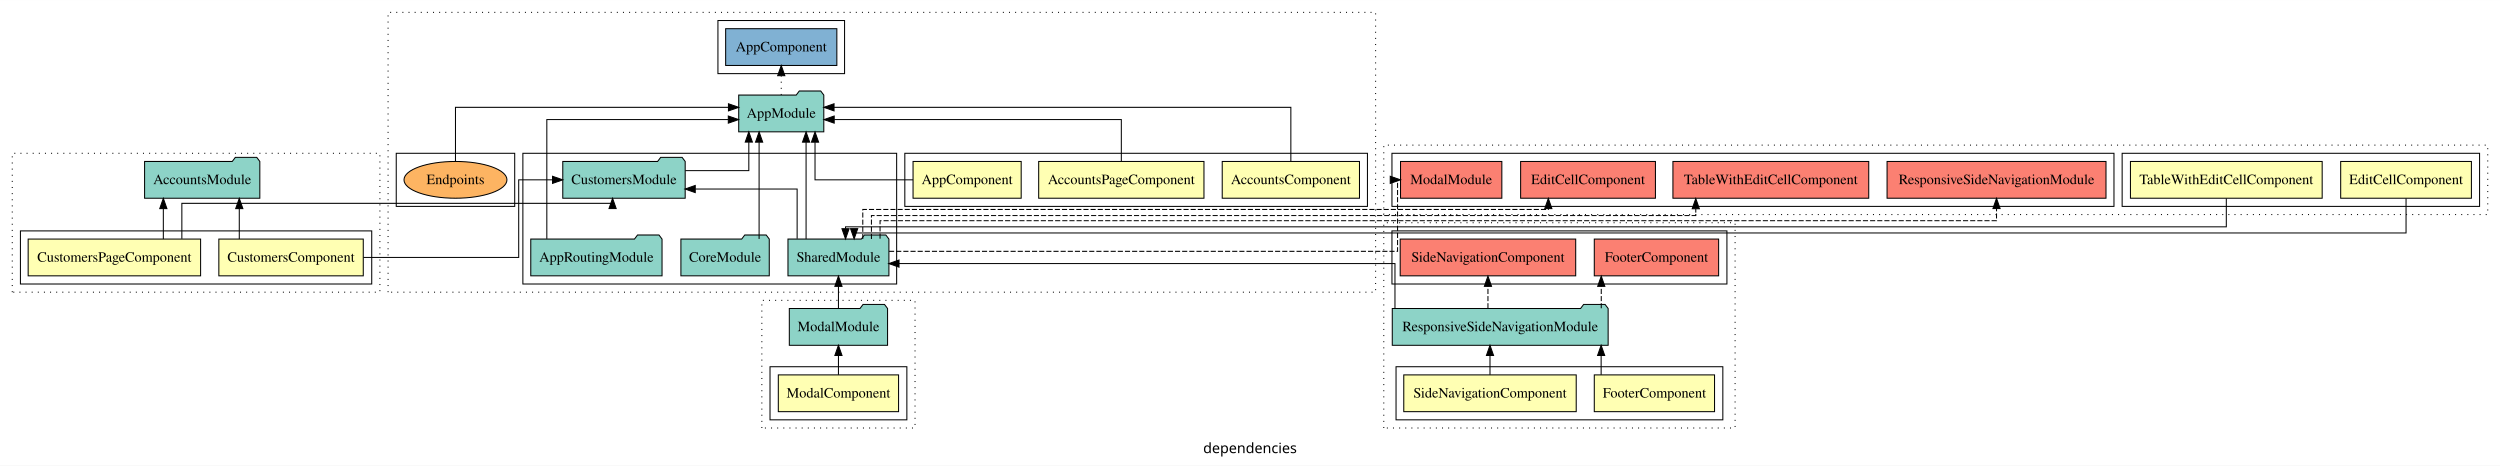
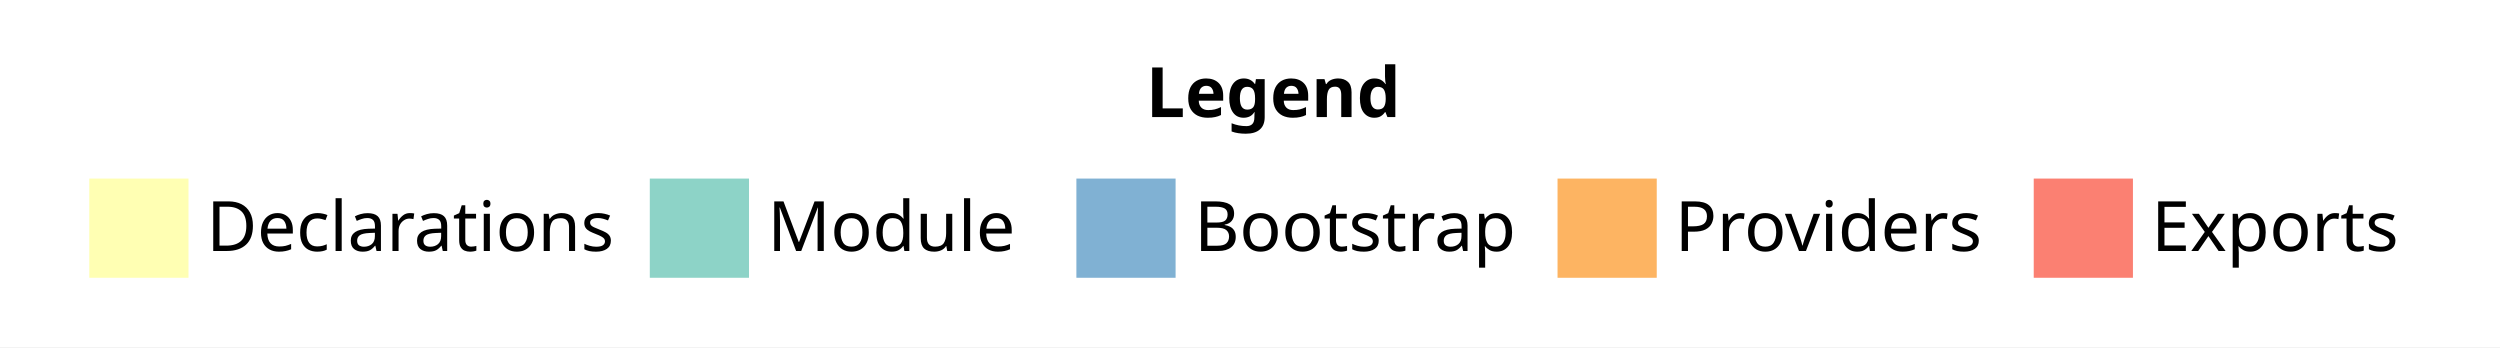
- <svg xmlns="http://www.w3.org/2000/svg" width="2448pt" height="456pt" viewBox="0.00 0.00 2448.00 455.80">
-   <g id="graph0" class="graph" transform="scale(1 1) rotate(0) translate(4 451.8)">
-     <polygon fill="white" stroke="transparent" points="-4,4 -4,-451.8 2444,-451.8 2444,4 -4,4" />
-     <text text-anchor="middle" x="1220" y="-8.2" font-family="sans-serif" font-size="14.00">dependencies</text>
-     <g id="clust1" class="cluster">
-       <polygon fill="none" stroke="black" stroke-dasharray="1,5" points="8,-165.8 8,-301.8 368,-301.8 368,-165.8 8,-165.8" />
-     </g>
-     <g id="clust2" class="cluster">
-       <polygon fill="none" stroke="black" points="16,-173.8 16,-225.8 360,-225.8 360,-173.8 16,-173.8" />
-     </g>
-     <g id="clust15" class="cluster">
-       <polygon fill="none" stroke="black" stroke-dasharray="1,5" points="376,-165.8 376,-439.8 1343,-439.8 1343,-165.8 376,-165.8" />
-     </g>
-     <g id="clust16" class="cluster">
-       <polygon fill="none" stroke="black" points="882,-249.8 882,-301.8 1335,-301.8 1335,-249.8 882,-249.8" />
-     </g>
-     <g id="clust20" class="cluster">
-       <polygon fill="none" stroke="black" points="508,-173.8 508,-301.8 874,-301.8 874,-173.8 508,-173.8" />
-     </g>
-     <g id="clust22" class="cluster">
-       <polygon fill="none" stroke="black" points="699,-379.8 699,-431.8 823,-431.8 823,-379.8 699,-379.8" />
-     </g>
-     <g id="clust23" class="cluster">
-       <polygon fill="none" stroke="black" points="384,-249.8 384,-301.8 500,-301.8 500,-249.8 384,-249.8" />
-     </g>
-     <g id="clust50" class="cluster">
-       <polygon fill="none" stroke="black" stroke-dasharray="1,5" points="742,-32.8 742,-157.8 892,-157.8 892,-32.8 742,-32.8" />
-     </g>
-     <g id="clust51" class="cluster">
-       <polygon fill="none" stroke="black" points="750,-40.8 750,-92.8 884,-92.8 884,-40.8 750,-40.8" />
-     </g>
-     <g id="clust57" class="cluster">
-       <polygon fill="none" stroke="black" stroke-dasharray="1,5" points="1351,-32.8 1351,-233.8 1695,-233.8 1695,-32.8 1351,-32.8" />
-     </g>
-     <g id="clust58" class="cluster">
-       <polygon fill="none" stroke="black" points="1363,-40.8 1363,-92.8 1683,-92.8 1683,-40.8 1363,-40.8" />
-     </g>
-     <g id="clust62" class="cluster">
-       <polygon fill="none" stroke="black" points="1359,-173.8 1359,-225.8 1687,-225.8 1687,-173.8 1359,-173.8" />
-     </g>
-     <g id="clust65" class="cluster">
-       <polygon fill="none" stroke="black" stroke-dasharray="1,5" points="1351,-241.8 1351,-309.8 2432,-309.8 2432,-241.8 1351,-241.8" />
-     </g>
-     <g id="clust66" class="cluster">
-       <polygon fill="none" stroke="black" points="2074,-249.8 2074,-301.8 2424,-301.8 2424,-249.8 2074,-249.8" />
-     </g>
-     <g id="clust70" class="cluster">
-       <polygon fill="none" stroke="black" points="1359,-249.8 1359,-301.8 2066,-301.8 2066,-249.8 1359,-249.8" />
-     </g>
-     <g id="node1" class="node">
-       <polygon fill="#ffffb3" stroke="black" points="351.71,-217.8 210.29,-217.8 210.29,-181.8 351.71,-181.8 351.71,-217.8" />
-       <text text-anchor="middle" x="281" y="-195.6" font-family="Times,serif" font-size="14.00">CustomersComponent</text>
-     </g>
-     <g id="node3" class="node">
-       <polygon fill="#8dd3c7" stroke="black" points="250.42,-293.8 247.42,-297.8 226.42,-297.8 223.42,-293.8 137.58,-293.8 137.58,-257.8 250.42,-257.8 250.42,-293.8" />
-       <text text-anchor="middle" x="194" y="-271.6" font-family="Times,serif" font-size="14.00">AccountsModule</text>
-     </g>
-     <g id="edge1" class="edge">
-       <path fill="none" stroke="black" d="M230.3,-217.81C230.3,-217.81 230.3,-247.65 230.3,-247.65" />
-       <polygon fill="black" stroke="black" points="226.8,-247.65 230.3,-257.65 233.8,-247.65 226.8,-247.65" />
-     </g>
-     <g id="node10" class="node">
-       <polygon fill="#8dd3c7" stroke="black" points="666.93,-293.8 663.93,-297.8 642.93,-297.8 639.93,-293.8 547.07,-293.8 547.07,-257.8 666.93,-257.8 666.93,-293.8" />
-       <text text-anchor="middle" x="607" y="-271.6" font-family="Times,serif" font-size="14.00">CustomersModule</text>
-     </g>
-     <g id="edge12" class="edge">
-       <path fill="none" stroke="black" d="M351.84,-199.8C417.11,-199.8 503.91,-199.8 503.91,-199.8 503.91,-199.8 503.91,-275.8 503.91,-275.8 503.91,-275.8 537.03,-275.8 537.03,-275.8" />
-       <polygon fill="black" stroke="black" points="537.03,-279.3 547.03,-275.8 537.03,-272.3 537.03,-279.3" />
-     </g>
-     <g id="node2" class="node">
-       <polygon fill="#ffffb3" stroke="black" points="192.43,-217.8 23.57,-217.8 23.57,-181.8 192.43,-181.8 192.43,-217.8" />
-       <text text-anchor="middle" x="108" y="-195.6" font-family="Times,serif" font-size="14.00">CustomersPageComponent</text>
-     </g>
-     <g id="edge2" class="edge">
-       <path fill="none" stroke="black" d="M155.93,-217.81C155.93,-217.81 155.93,-247.65 155.93,-247.65" />
-       <polygon fill="black" stroke="black" points="152.43,-247.65 155.93,-257.65 159.43,-247.65 152.43,-247.65" />
-     </g>
-     <g id="edge13" class="edge">
-       <path fill="none" stroke="black" d="M174.07,-218.04C174.07,-233.37 174.07,-252.8 174.07,-252.8 174.07,-252.8 595.84,-252.8 595.84,-252.8 595.84,-252.8 595.84,-253.29 595.84,-253.29" />
-       <polygon fill="black" stroke="black" points="592.34,-247.68 595.84,-257.68 599.34,-247.68 592.34,-247.68" />
-     </g>
-     <g id="node4" class="node">
-       <polygon fill="#ffffb3" stroke="black" points="1327.2,-293.8 1192.8,-293.8 1192.8,-257.8 1327.2,-257.8 1327.2,-293.8" />
-       <text text-anchor="middle" x="1260" y="-271.6" font-family="Times,serif" font-size="14.00">AccountsComponent</text>
-     </g>
-     <g id="node7" class="node">
-       <polygon fill="#8dd3c7" stroke="black" points="802.66,-358.8 799.66,-362.8 778.66,-362.8 775.66,-358.8 719.34,-358.8 719.34,-322.8 802.66,-322.8 802.66,-358.8" />
-       <text text-anchor="middle" x="761" y="-336.6" font-family="Times,serif" font-size="14.00">AppModule</text>
-     </g>
-     <g id="edge3" class="edge">
-       <path fill="none" stroke="black" d="M1260,-294.08C1260,-315.12 1260,-346.8 1260,-346.8 1260,-346.8 812.69,-346.8 812.69,-346.8" />
-       <polygon fill="black" stroke="black" points="812.69,-343.3 802.69,-346.8 812.69,-350.3 812.69,-343.3" />
-     </g>
-     <g id="node5" class="node">
-       <polygon fill="#ffffb3" stroke="black" points="1174.92,-293.8 1013.08,-293.8 1013.08,-257.8 1174.92,-257.8 1174.92,-293.8" />
-       <text text-anchor="middle" x="1094" y="-271.6" font-family="Times,serif" font-size="14.00">AccountsPageComponent</text>
-     </g>
-     <g id="edge4" class="edge">
-       <path fill="none" stroke="black" d="M1094,-293.82C1094,-311.17 1094,-334.8 1094,-334.8 1094,-334.8 812.84,-334.8 812.84,-334.8" />
-       <polygon fill="black" stroke="black" points="812.84,-331.3 802.84,-334.8 812.84,-338.3 812.84,-331.3" />
-     </g>
-     <g id="node6" class="node">
-       <polygon fill="#ffffb3" stroke="black" points="995.94,-293.8 890.06,-293.8 890.06,-257.8 995.94,-257.8 995.94,-293.8" />
-       <text text-anchor="middle" x="943" y="-271.6" font-family="Times,serif" font-size="14.00">AppComponent</text>
-     </g>
-     <g id="edge5" class="edge">
-       <path fill="none" stroke="black" d="M890.07,-275.8C847.27,-275.8 794.07,-275.8 794.07,-275.8 794.07,-275.8 794.07,-312.69 794.07,-312.69" />
-       <polygon fill="black" stroke="black" points="790.57,-312.69 794.07,-322.69 797.57,-312.69 790.57,-312.69" />
-     </g>
-     <g id="node12" class="node">
-       <polygon fill="#80b1d3" stroke="black" points="815.44,-423.8 706.56,-423.8 706.56,-387.8 815.44,-387.8 815.44,-423.8" />
-       <text text-anchor="middle" x="761" y="-401.6" font-family="Times,serif" font-size="14.00">AppComponent </text>
-     </g>
-     <g id="edge10" class="edge">
-       <path fill="none" stroke="black" stroke-dasharray="1,5" d="M761,-358.91C761,-358.91 761,-377.79 761,-377.79" />
-       <polygon fill="black" stroke="black" points="757.5,-377.79 761,-387.79 764.5,-377.79 757.5,-377.79" />
-     </g>
-     <g id="node8" class="node">
-       <polygon fill="#8dd3c7" stroke="black" points="644.27,-217.8 641.27,-221.8 620.27,-221.8 617.27,-217.8 515.73,-217.8 515.73,-181.8 644.27,-181.8 644.27,-217.8" />
-       <text text-anchor="middle" x="580" y="-195.6" font-family="Times,serif" font-size="14.00">AppRoutingModule</text>
-     </g>
-     <g id="edge6" class="edge">
-       <path fill="none" stroke="black" d="M531.45,-218.01C531.45,-254.86 531.45,-334.8 531.45,-334.8 531.45,-334.8 709.16,-334.8 709.16,-334.8" />
-       <polygon fill="black" stroke="black" points="709.16,-338.3 719.16,-334.8 709.16,-331.3 709.16,-338.3" />
-     </g>
-     <g id="node9" class="node">
-       <polygon fill="#8dd3c7" stroke="black" points="749.26,-217.8 746.26,-221.8 725.26,-221.8 722.26,-217.8 662.74,-217.8 662.74,-181.8 749.26,-181.8 749.26,-217.8" />
-       <text text-anchor="middle" x="706" y="-195.6" font-family="Times,serif" font-size="14.00">CoreModule</text>
-     </g>
-     <g id="edge7" class="edge">
-       <path fill="none" stroke="black" d="M739.31,-217.94C739.31,-217.94 739.31,-312.73 739.31,-312.73" />
-       <polygon fill="black" stroke="black" points="735.81,-312.72 739.31,-322.73 742.81,-312.73 735.81,-312.72" />
-     </g>
-     <g id="edge8" class="edge">
-       <path fill="none" stroke="black" d="M667.05,-284.8C697.96,-284.8 729.24,-284.8 729.24,-284.8 729.24,-284.8 729.24,-312.77 729.24,-312.77" />
-       <polygon fill="black" stroke="black" points="725.74,-312.77 729.24,-322.77 732.74,-312.77 725.74,-312.77" />
-     </g>
-     <g id="node11" class="node">
-       <polygon fill="#8dd3c7" stroke="black" points="866.42,-217.8 863.42,-221.8 842.42,-221.8 839.42,-217.8 767.58,-217.8 767.58,-181.8 866.42,-181.8 866.42,-217.8" />
-       <text text-anchor="middle" x="817" y="-195.6" font-family="Times,serif" font-size="14.00">SharedModule</text>
-     </g>
-     <g id="edge9" class="edge">
-       <path fill="none" stroke="black" d="M785.31,-217.94C785.31,-217.94 785.31,-312.73 785.31,-312.73" />
-       <polygon fill="black" stroke="black" points="781.81,-312.72 785.31,-322.73 788.81,-312.73 781.81,-312.72" />
-     </g>
-     <g id="edge14" class="edge">
-       <path fill="none" stroke="black" d="M776.55,-218.11C776.55,-237.95 776.55,-266.8 776.55,-266.8 776.55,-266.8 676.78,-266.8 676.78,-266.8" />
-       <polygon fill="black" stroke="black" points="676.78,-263.3 666.78,-266.8 676.78,-270.3 676.78,-263.3" />
-     </g>
-     <g id="node23" class="node">
-       <polygon fill="#fb8072" stroke="black" points="1617,-293.8 1485,-293.8 1485,-257.8 1617,-257.8 1617,-293.8" />
-       <text text-anchor="middle" x="1551" y="-271.6" font-family="Times,serif" font-size="14.00">EditCellComponent </text>
-     </g>
-     <g id="edge24" class="edge">
-       <path fill="none" stroke="black" stroke-dasharray="5,2" d="M840.84,-217.84C840.84,-231.09 840.84,-246.8 840.84,-246.8 840.84,-246.8 1512.11,-246.8 1512.11,-246.8 1512.11,-246.8 1512.11,-247.88 1512.11,-247.88" />
-       <polygon fill="black" stroke="black" points="1508.61,-247.6 1512.11,-257.6 1515.61,-247.6 1508.61,-247.6" />
-     </g>
-     <g id="node24" class="node">
-       <polygon fill="#fb8072" stroke="black" points="1466.6,-293.8 1367.4,-293.8 1367.4,-257.8 1466.6,-257.8 1466.6,-293.8" />
-       <text text-anchor="middle" x="1417" y="-271.6" font-family="Times,serif" font-size="14.00">ModalModule </text>
-     </g>
-     <g id="edge25" class="edge">
-       <path fill="none" stroke="black" stroke-dasharray="5,2" d="M866.55,-205.8C1001.32,-205.8 1364.49,-205.8 1364.49,-205.8 1364.49,-205.8 1364.49,-275.8 1364.49,-275.8 1364.49,-275.8 1364.77,-275.8 1364.77,-275.8" />
-       <polygon fill="black" stroke="black" points="1357.32,-279.3 1367.32,-275.8 1357.32,-272.3 1357.32,-279.3" />
-     </g>
-     <g id="node25" class="node">
-       <polygon fill="#fb8072" stroke="black" points="2058.19,-293.8 1843.81,-293.8 1843.81,-257.8 2058.19,-257.8 2058.19,-293.8" />
-       <text text-anchor="middle" x="1951" y="-271.6" font-family="Times,serif" font-size="14.00">ResponsiveSideNavigationModule </text>
-     </g>
-     <g id="edge26" class="edge">
-       <path fill="none" stroke="black" stroke-dasharray="5,2" d="M857.75,-218.22C857.75,-227.08 857.75,-235.8 857.75,-235.8 857.75,-235.8 1951,-235.8 1951,-235.8 1951,-235.8 1951,-247.67 1951,-247.67" />
-       <polygon fill="black" stroke="black" points="1947.5,-247.67 1951,-257.67 1954.5,-247.67 1947.5,-247.67" />
-     </g>
-     <g id="node26" class="node">
-       <polygon fill="#fb8072" stroke="black" points="1825.87,-293.8 1634.13,-293.8 1634.13,-257.8 1825.87,-257.8 1825.87,-293.8" />
-       <text text-anchor="middle" x="1730" y="-271.6" font-family="Times,serif" font-size="14.00">TableWithEditCellComponent </text>
-     </g>
-     <g id="edge27" class="edge">
-       <path fill="none" stroke="black" stroke-dasharray="5,2" d="M849.3,-217.9C849.3,-228.89 849.3,-240.8 849.3,-240.8 849.3,-240.8 1656.5,-240.8 1656.5,-240.8 1656.5,-240.8 1656.5,-247.48 1656.5,-247.48" />
-       <polygon fill="black" stroke="black" points="1653,-247.48 1656.5,-257.48 1660,-247.48 1653,-247.48" />
-     </g>
-     <g id="node13" class="node">
-       <ellipse fill="#fdb462" stroke="black" cx="442" cy="-275.8" rx="50.4" ry="18" />
-       <text text-anchor="middle" x="442" y="-271.6" font-family="Times,serif" font-size="14.00">Endpoints</text>
-     </g>
-     <g id="edge11" class="edge">
-       <path fill="none" stroke="black" d="M442,-294.08C442,-315.12 442,-346.8 442,-346.8 442,-346.8 709.3,-346.8 709.3,-346.8" />
-       <polygon fill="black" stroke="black" points="709.3,-350.3 719.3,-346.8 709.3,-343.3 709.3,-350.3" />
-     </g>
-     <g id="node14" class="node">
-       <polygon fill="#ffffb3" stroke="black" points="875.88,-84.8 758.12,-84.8 758.12,-48.8 875.88,-48.8 875.88,-84.8" />
-       <text text-anchor="middle" x="817" y="-62.6" font-family="Times,serif" font-size="14.00">ModalComponent</text>
-     </g>
-     <g id="node15" class="node">
-       <polygon fill="#8dd3c7" stroke="black" points="865.1,-149.8 862.1,-153.8 841.1,-153.8 838.1,-149.8 768.9,-149.8 768.9,-113.8 865.1,-113.8 865.1,-149.8" />
-       <text text-anchor="middle" x="817" y="-127.6" font-family="Times,serif" font-size="14.00">ModalModule</text>
-     </g>
-     <g id="edge15" class="edge">
-       <path fill="none" stroke="black" d="M817,-84.91C817,-84.91 817,-103.79 817,-103.79" />
-       <polygon fill="black" stroke="black" points="813.5,-103.79 817,-113.79 820.5,-103.79 813.5,-103.79" />
-     </g>
-     <g id="edge22" class="edge">
-       <path fill="none" stroke="black" d="M817,-150.02C817,-150.02 817,-171.53 817,-171.53" />
-       <polygon fill="black" stroke="black" points="813.5,-171.53 817,-181.53 820.5,-171.53 813.5,-171.53" />
-     </g>
-     <g id="node16" class="node">
-       <polygon fill="#ffffb3" stroke="black" points="1674.88,-84.8 1557.12,-84.8 1557.12,-48.8 1674.88,-48.8 1674.88,-84.8" />
-       <text text-anchor="middle" x="1616" y="-62.6" font-family="Times,serif" font-size="14.00">FooterComponent</text>
-     </g>
-     <g id="node18" class="node">
-       <polygon fill="#8dd3c7" stroke="black" points="1570.69,-149.8 1567.69,-153.8 1546.69,-153.8 1543.69,-149.8 1359.31,-149.8 1359.31,-113.8 1570.69,-113.8 1570.69,-149.8" />
-       <text text-anchor="middle" x="1465" y="-127.6" font-family="Times,serif" font-size="14.00">ResponsiveSideNavigationModule</text>
-     </g>
-     <g id="edge16" class="edge">
-       <path fill="none" stroke="black" d="M1563.83,-84.91C1563.83,-84.91 1563.83,-103.79 1563.83,-103.79" />
-       <polygon fill="black" stroke="black" points="1560.33,-103.79 1563.83,-113.79 1567.33,-103.79 1560.33,-103.79" />
-     </g>
-     <g id="node17" class="node">
-       <polygon fill="#ffffb3" stroke="black" points="1539.43,-84.8 1370.57,-84.8 1370.57,-48.8 1539.43,-48.8 1539.43,-84.8" />
-       <text text-anchor="middle" x="1455" y="-62.6" font-family="Times,serif" font-size="14.00">SideNavigationComponent</text>
-     </g>
-     <g id="edge17" class="edge">
-       <path fill="none" stroke="black" d="M1455,-84.91C1455,-84.91 1455,-103.79 1455,-103.79" />
-       <polygon fill="black" stroke="black" points="1451.5,-103.79 1455,-113.79 1458.5,-103.79 1451.5,-103.79" />
-     </g>
-     <g id="edge23" class="edge">
-       <path fill="none" stroke="black" d="M1361.95,-150.07C1361.95,-168.36 1361.95,-193.8 1361.95,-193.8 1361.95,-193.8 876.32,-193.8 876.32,-193.8" />
-       <polygon fill="black" stroke="black" points="876.32,-190.3 866.32,-193.8 876.32,-197.3 876.32,-190.3" />
-     </g>
-     <g id="node19" class="node">
-       <polygon fill="#fb8072" stroke="black" points="1678.88,-217.8 1557.12,-217.8 1557.12,-181.8 1678.88,-181.8 1678.88,-217.8" />
-       <text text-anchor="middle" x="1618" y="-195.6" font-family="Times,serif" font-size="14.00">FooterComponent </text>
-     </g>
-     <g id="edge18" class="edge">
-       <path fill="none" stroke="black" stroke-dasharray="5,2" d="M1563.95,-150.02C1563.95,-150.02 1563.95,-171.53 1563.95,-171.53" />
-       <polygon fill="black" stroke="black" points="1560.45,-171.53 1563.95,-181.53 1567.45,-171.53 1560.45,-171.53" />
-     </g>
-     <g id="node20" class="node">
-       <polygon fill="#fb8072" stroke="black" points="1538.93,-217.8 1367.07,-217.8 1367.07,-181.8 1538.93,-181.8 1538.93,-217.8" />
-       <text text-anchor="middle" x="1453" y="-195.6" font-family="Times,serif" font-size="14.00">SideNavigationComponent </text>
-     </g>
-     <g id="edge19" class="edge">
-       <path fill="none" stroke="black" stroke-dasharray="5,2" d="M1453,-150.02C1453,-150.02 1453,-171.53 1453,-171.53" />
-       <polygon fill="black" stroke="black" points="1449.5,-171.53 1453,-181.53 1456.5,-171.53 1449.5,-171.53" />
-     </g>
-     <g id="node21" class="node">
-       <polygon fill="#ffffb3" stroke="black" points="2416,-293.8 2288,-293.8 2288,-257.8 2416,-257.8 2416,-293.8" />
-       <text text-anchor="middle" x="2352" y="-271.6" font-family="Times,serif" font-size="14.00">EditCellComponent</text>
-     </g>
-     <g id="edge20" class="edge">
-       <path fill="none" stroke="black" d="M2352,-257.61C2352,-242.62 2352,-223.8 2352,-223.8 2352,-223.8 832.38,-223.8 832.38,-223.8 832.38,-223.8 832.38,-223.22 832.38,-223.22" />
-       <polygon fill="black" stroke="black" points="835.88,-227.99 832.38,-217.99 828.88,-227.99 835.88,-227.99" />
-     </g>
-     <g id="node22" class="node">
-       <polygon fill="#ffffb3" stroke="black" points="2269.87,-293.8 2082.13,-293.8 2082.13,-257.8 2269.87,-257.8 2269.87,-293.8" />
-       <text text-anchor="middle" x="2176" y="-271.6" font-family="Times,serif" font-size="14.00">TableWithEditCellComponent</text>
-     </g>
-     <g id="edge21" class="edge">
-       <path fill="none" stroke="black" d="M2176,-257.62C2176,-244.76 2176,-229.8 2176,-229.8 2176,-229.8 823.93,-229.8 823.93,-229.8 823.93,-229.8 823.93,-227.94 823.93,-227.94" />
-       <polygon fill="black" stroke="black" points="827.43,-227.94 823.93,-217.94 820.43,-227.94 827.43,-227.94" />
-     </g>
+ <svg xmlns="http://www.w3.org/2000/svg" width="504pt" height="70pt" viewBox="0.00 0.00 504.00 70.00">
+   <g id="graph0" class="graph" transform="scale(1 1) rotate(0) translate(4 66)">
+     <polygon fill="white" stroke="transparent" points="-4,4 -4,-66 500,-66 500,4 -4,4" />
+     <text text-anchor="start" x="227.01" y="-42.4" font-family="Times-12" font-weight="bold" font-size="14.00">Legend</text>
+     <polygon fill="#ffffb3" stroke="transparent" points="14,-10 14,-30 34,-30 34,-10 14,-10" />
+     <text text-anchor="start" x="37.63" y="-15.4" font-family="Times-12" font-size="14.00">  Declarations</text>
+     <polygon fill="#8dd3c7" stroke="transparent" points="127,-10 127,-30 147,-30 147,-10 127,-10" />
+     <text text-anchor="start" x="150.73" y="-15.4" font-family="Times-12" font-size="14.00">  Module</text>
+     <polygon fill="#80b1d3" stroke="transparent" points="213,-10 213,-30 233,-30 233,-10 213,-10" />
+     <text text-anchor="start" x="236.78" y="-15.4" font-family="Times-12" font-size="14.00">  Bootstrap</text>
+     <polygon fill="#fdb462" stroke="transparent" points="310,-10 310,-30 330,-30 330,-10 310,-10" />
+     <text text-anchor="start" x="333.67" y="-15.4" font-family="Times-12" font-size="14.00">  Providers</text>
+     <polygon fill="#fb8072" stroke="transparent" points="406,-10 406,-30 426,-30 426,-10 406,-10" />
+     <text text-anchor="start" x="429.73" y="-15.4" font-family="Times-12" font-size="14.00">  Exports</text>
  </g>
</svg>
